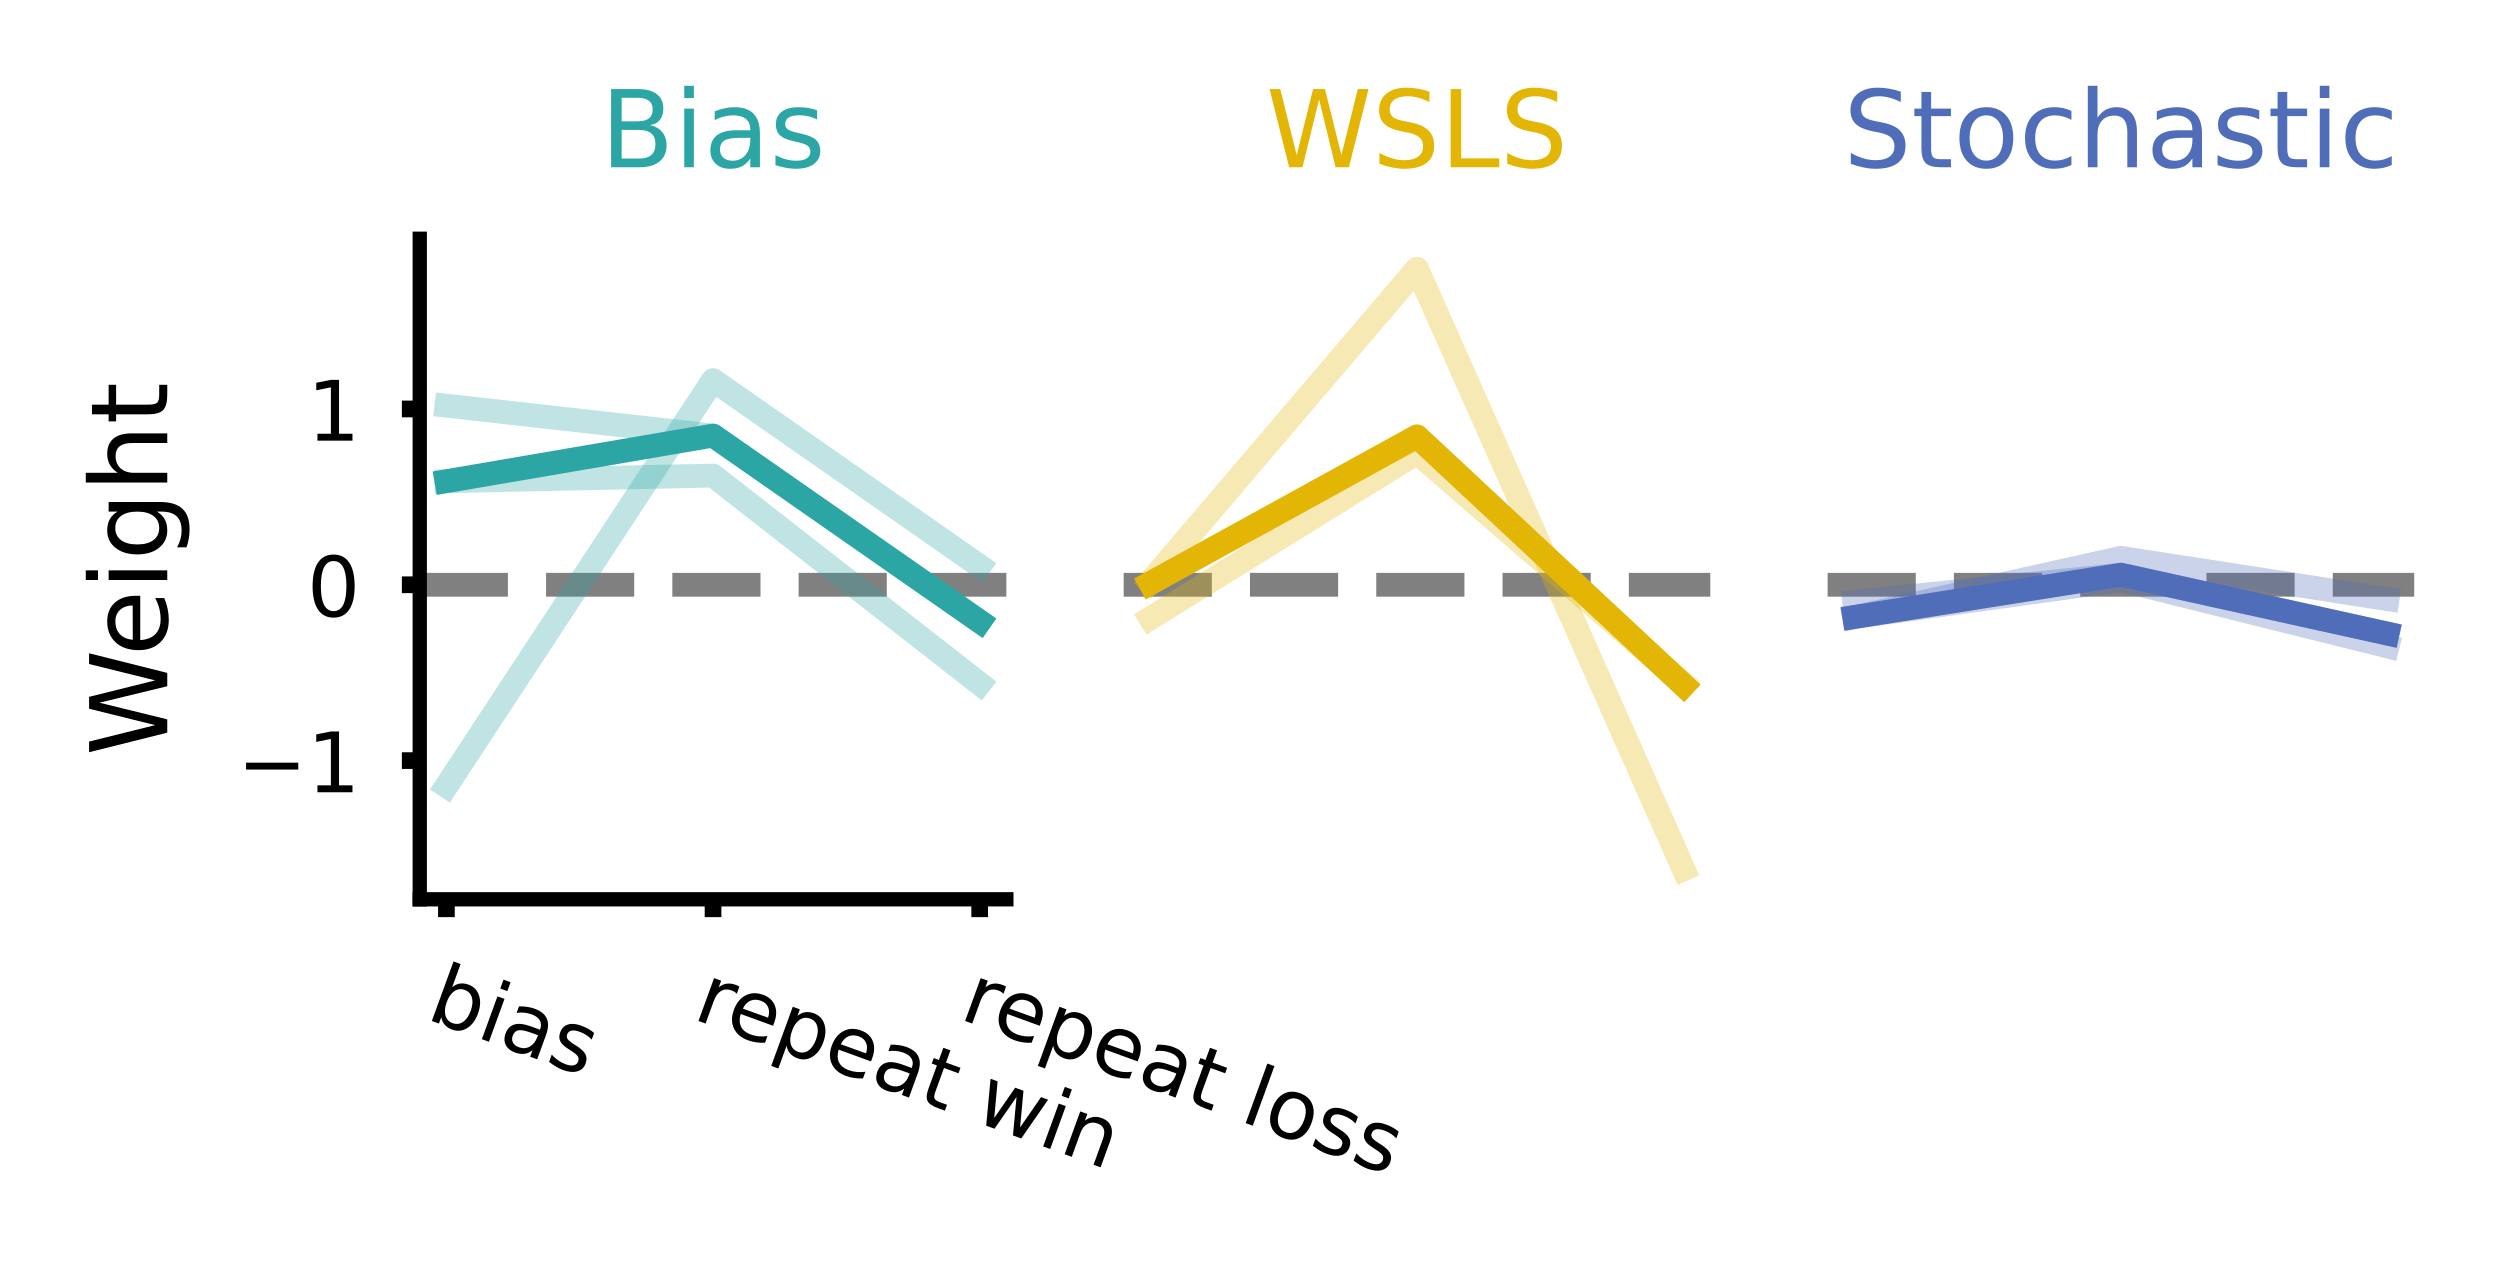
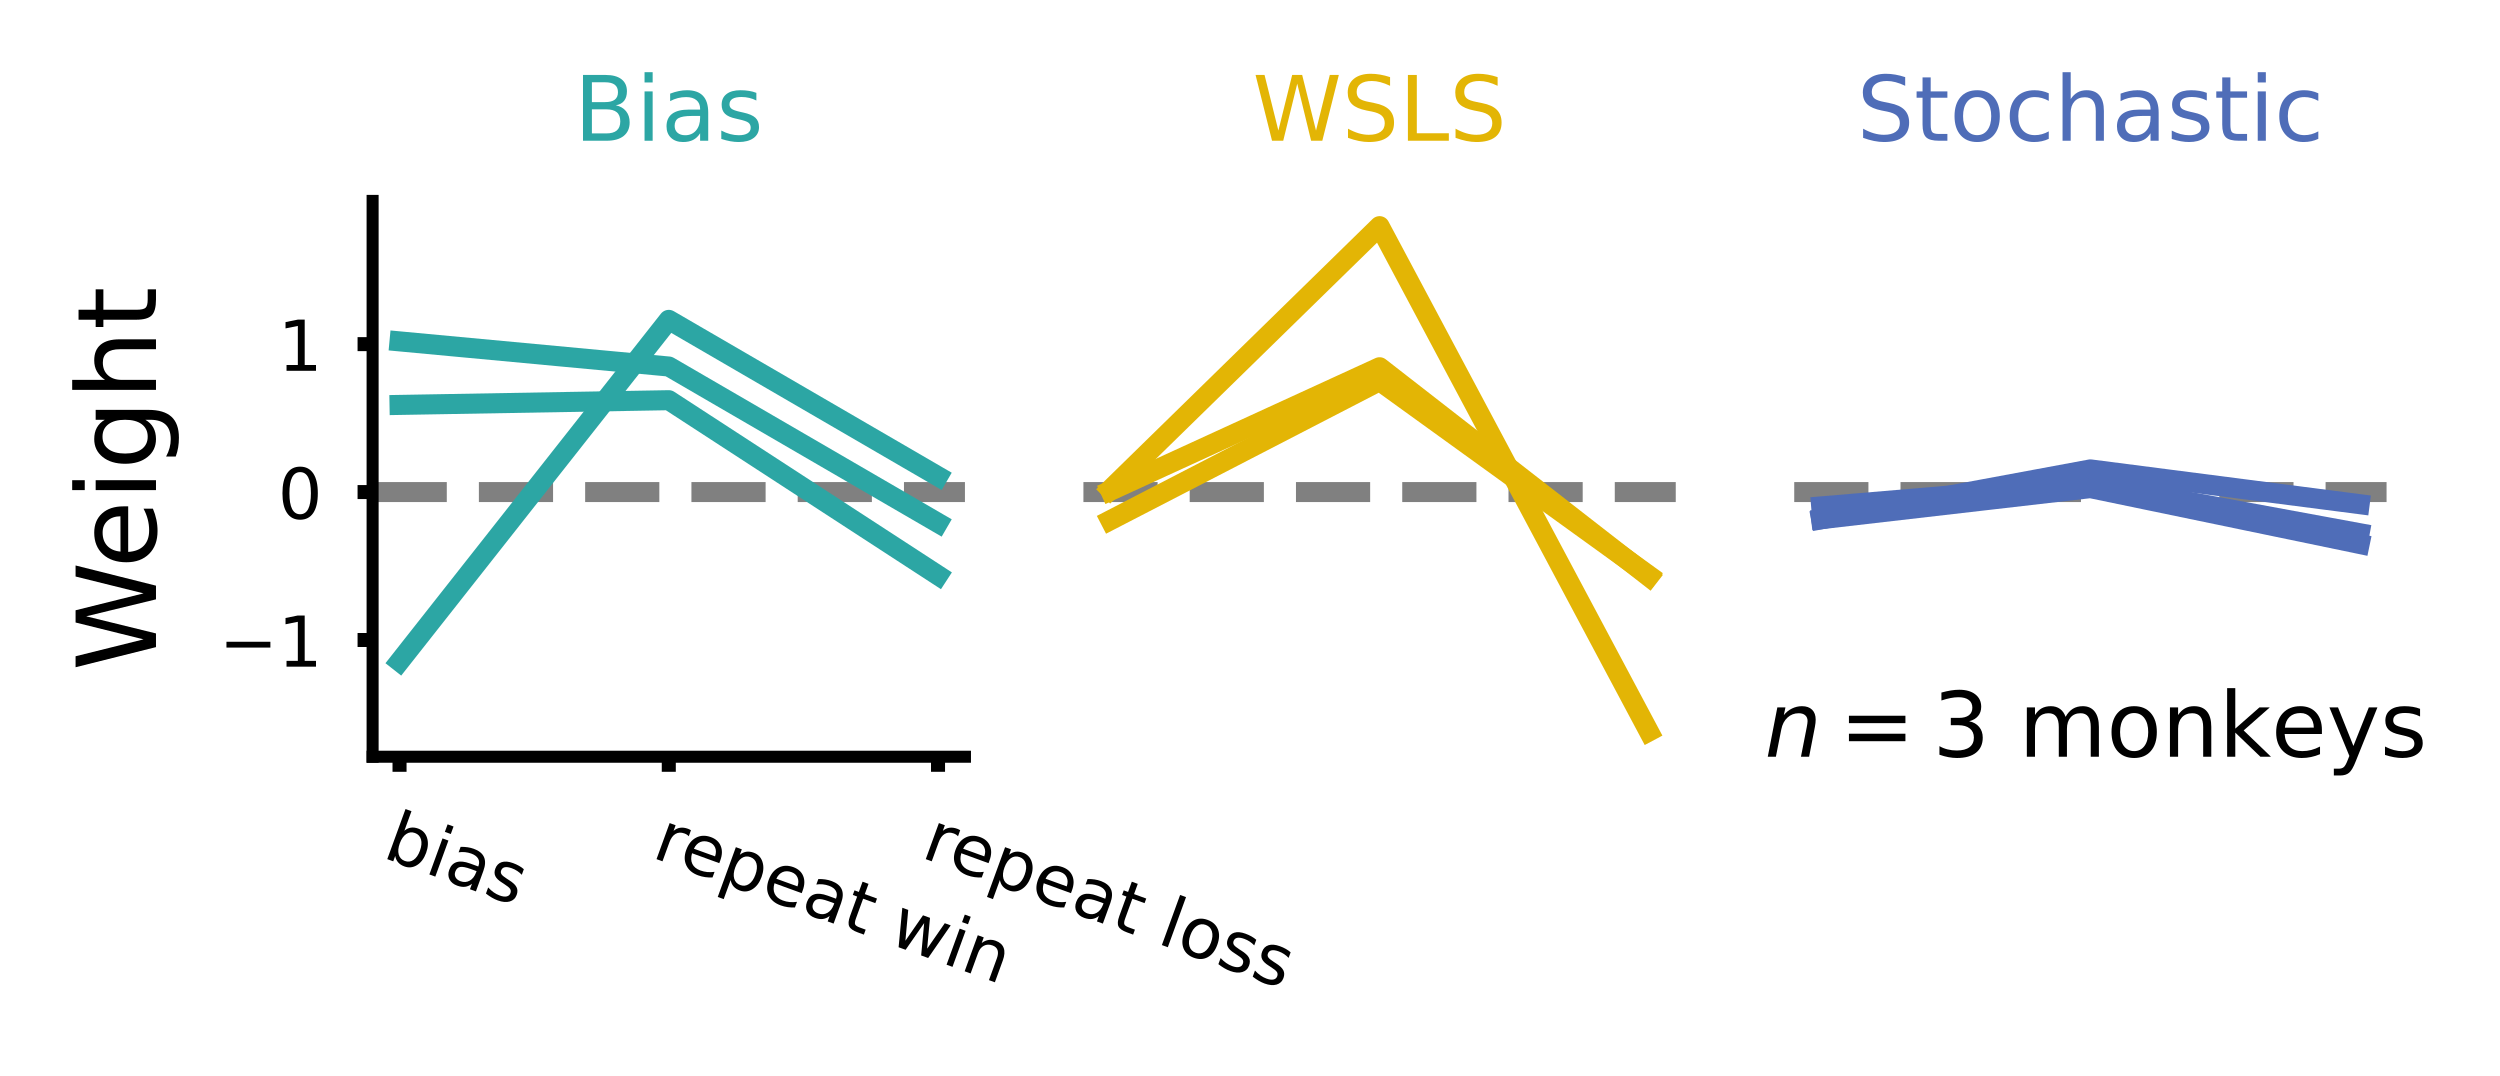
- <svg xmlns="http://www.w3.org/2000/svg" xmlns:xlink="http://www.w3.org/1999/xlink" width="209.83pt" height="107.232pt" viewBox="0 0 209.83 107.232" version="1.1">
+ <svg xmlns="http://www.w3.org/2000/svg" xmlns:xlink="http://www.w3.org/1999/xlink" width="249.359pt" height="107.232pt" viewBox="0 0 249.359 107.232" version="1.1">
  <defs>
    <style type="text/css">*{stroke-linejoin: round; stroke-linecap: butt}</style>
  </defs>
  <g id="figure_1">
    <g id="patch_1">
-       <path d="M 0 107.232  L 209.83 107.232  L 209.83 0  L 0 0  L 0 107.232  z " style="fill: none" />
+       <path d="M 0 107.232  L 249.359 107.232  L 249.359 0  L 0 0  L 0 107.232  z " style="fill: none" />
    </g>
    <g id="axes_1">
      <g id="patch_2">
-         <path d="M 35.23 75.479  L 84.465 75.479  L 84.465 20.039  L 35.23 20.039  L 35.23 75.479  z " style="fill: none" />
+         <path d="M 37.165 75.479  L 96.248 75.479  L 96.248 20.039  L 37.165 20.039  L 37.165 75.479  z " style="fill: none" />
      </g>
      <g id="line2d_1">
-         <path d="M 35.23 49.081  L 84.465 49.081  " clip-path="url(#pc7f7a9b711)" style="fill: none; stroke-dasharray: 7.4,3.2; stroke-dashoffset: 0; stroke: #808080; stroke-width: 2" />
+         <path d="M 37.165 49.081  L 96.248 49.081  " clip-path="url(#pb9bd4efb94)" style="fill: none; stroke-dasharray: 7.4,3.2; stroke-dashoffset: 0; stroke: #808080; stroke-width: 2" />
      </g>
      <g id="matplotlib.axis_1">
        <g id="xtick_1">
          <g id="line2d_2">
            <defs>
-               <path id="m12a136a931" d="M 0 0  L 0 1.5  " style="stroke: #000000; stroke-width: 1.4" />
+               <path id="m112f7db0e7" d="M 0 0  L 0 1.5  " style="stroke: #000000; stroke-width: 1.4" />
            </defs>
            <g>
-               <use xlink:href="#m12a136a931" x="37.468" y="75.479" style="stroke: #000000; stroke-width: 1.4" />
+               <use xlink:href="#m112f7db0e7" x="39.851" y="75.479" style="stroke: #000000; stroke-width: 1.4" />
            </g>
          </g>
          <g id="text_1">
-             <g transform="translate(35.64864 85.47673) rotate(-340) scale(0.07 -0.07)">
+             <g transform="translate(38.03186 85.47673) rotate(-340) scale(0.07 -0.07)">
              <defs>
                <path id="DejaVuSans-62" d="M 3116 1747  Q 3116 2381 2855 2742  Q 2594 3103 2138 3103  Q 1681 3103 1420 2742  Q 1159 2381 1159 1747  Q 1159 1113 1420 752  Q 1681 391 2138 391  Q 2594 391 2855 752  Q 3116 1113 3116 1747  z M 1159 2969  Q 1341 3281 1617 3432  Q 1894 3584 2278 3584  Q 2916 3584 3314 3078  Q 3713 2572 3713 1747  Q 3713 922 3314 415  Q 2916 -91 2278 -91  Q 1894 -91 1617 61  Q 1341 213 1159 525  L 1159 0  L 581 0  L 581 4863  L 1159 4863  L 1159 2969  z " transform="scale(0.015625)" />
                <path id="DejaVuSans-69" d="M 603 3500  L 1178 3500  L 1178 0  L 603 0  L 603 3500  z M 603 4863  L 1178 4863  L 1178 4134  L 603 4134  L 603 4863  z " transform="scale(0.015625)" />
                <path id="DejaVuSans-61" d="M 2194 1759  Q 1497 1759 1228 1600  Q 959 1441 959 1056  Q 959 750 1161 570  Q 1363 391 1709 391  Q 2188 391 2477 730  Q 2766 1069 2766 1631  L 2766 1759  L 2194 1759  z M 3341 1997  L 3341 0  L 2766 0  L 2766 531  Q 2569 213 2275 61  Q 1981 -91 1556 -91  Q 1019 -91 701 211  Q 384 513 384 1019  Q 384 1609 779 1909  Q 1175 2209 1959 2209  L 2766 2209  L 2766 2266  Q 2766 2663 2505 2880  Q 2244 3097 1772 3097  Q 1472 3097 1187 3025  Q 903 2953 641 2809  L 641 3341  Q 956 3463 1253 3523  Q 1550 3584 1831 3584  Q 2591 3584 2966 3190  Q 3341 2797 3341 1997  z " transform="scale(0.015625)" />
                <path id="DejaVuSans-73" d="M 2834 3397  L 2834 2853  Q 2591 2978 2328 3040  Q 2066 3103 1784 3103  Q 1356 3103 1142 2972  Q 928 2841 928 2578  Q 928 2378 1081 2264  Q 1234 2150 1697 2047  L 1894 2003  Q 2506 1872 2764 1633  Q 3022 1394 3022 966  Q 3022 478 2636 193  Q 2250 -91 1575 -91  Q 1294 -91 989 -36  Q 684 19 347 128  L 347 722  Q 666 556 975 473  Q 1284 391 1588 391  Q 1994 391 2212 530  Q 2431 669 2431 922  Q 2431 1156 2273 1281  Q 2116 1406 1581 1522  L 1381 1569  Q 847 1681 609 1914  Q 372 2147 372 2553  Q 372 3047 722 3315  Q 1072 3584 1716 3584  Q 2034 3584 2315 3537  Q 2597 3491 2834 3397  z " transform="scale(0.015625)" />
              </defs>
              <use xlink:href="#DejaVuSans-62" />
              <use xlink:href="#DejaVuSans-69" transform="translate(63.47656 0)" />
              <use xlink:href="#DejaVuSans-61" transform="translate(91.25977 0)" />
              <use xlink:href="#DejaVuSans-73" transform="translate(152.5391 0)" />
            </g>
          </g>
        </g>
        <g id="xtick_2">
          <g id="line2d_3">
            <g>
-               <use xlink:href="#m12a136a931" x="59.847" y="75.479" style="stroke: #000000; stroke-width: 1.4" />
+               <use xlink:href="#m112f7db0e7" x="66.707" y="75.479" style="stroke: #000000; stroke-width: 1.4" />
            </g>
          </g>
          <g id="text_2">
-             <g transform="translate(58.02832 85.47673) rotate(-340) scale(0.07 -0.07)">
+             <g transform="translate(64.88747 85.47673) rotate(-340) scale(0.07 -0.07)">
              <defs>
                <path id="DejaVuSans-72" d="M 2631 2963  Q 2534 3019 2420 3045  Q 2306 3072 2169 3072  Q 1681 3072 1420 2755  Q 1159 2438 1159 1844  L 1159 0  L 581 0  L 581 3500  L 1159 3500  L 1159 2956  Q 1341 3275 1631 3429  Q 1922 3584 2338 3584  Q 2397 3584 2469 3576  Q 2541 3569 2628 3553  L 2631 2963  z " transform="scale(0.015625)" />
                <path id="DejaVuSans-65" d="M 3597 1894  L 3597 1613  L 953 1613  Q 991 1019 1311 708  Q 1631 397 2203 397  Q 2534 397 2845 478  Q 3156 559 3463 722  L 3463 178  Q 3153 47 2828 -22  Q 2503 -91 2169 -91  Q 1331 -91 842 396  Q 353 884 353 1716  Q 353 2575 817 3079  Q 1281 3584 2069 3584  Q 2775 3584 3186 3129  Q 3597 2675 3597 1894  z M 3022 2063  Q 3016 2534 2758 2815  Q 2500 3097 2075 3097  Q 1594 3097 1305 2825  Q 1016 2553 972 2059  L 3022 2063  z " transform="scale(0.015625)" />
                <path id="DejaVuSans-70" d="M 1159 525  L 1159 -1331  L 581 -1331  L 581 3500  L 1159 3500  L 1159 2969  Q 1341 3281 1617 3432  Q 1894 3584 2278 3584  Q 2916 3584 3314 3078  Q 3713 2572 3713 1747  Q 3713 922 3314 415  Q 2916 -91 2278 -91  Q 1894 -91 1617 61  Q 1341 213 1159 525  z M 3116 1747  Q 3116 2381 2855 2742  Q 2594 3103 2138 3103  Q 1681 3103 1420 2742  Q 1159 2381 1159 1747  Q 1159 1113 1420 752  Q 1681 391 2138 391  Q 2594 391 2855 752  Q 3116 1113 3116 1747  z " transform="scale(0.015625)" />
                <path id="DejaVuSans-74" d="M 1172 4494  L 1172 3500  L 2356 3500  L 2356 3053  L 1172 3053  L 1172 1153  Q 1172 725 1289 603  Q 1406 481 1766 481  L 2356 481  L 2356 0  L 1766 0  Q 1100 0 847 248  Q 594 497 594 1153  L 594 3053  L 172 3053  L 172 3500  L 594 3500  L 594 4494  L 1172 4494  z " transform="scale(0.015625)" />
                <path id="DejaVuSans-20" transform="scale(0.015625)" />
                <path id="DejaVuSans-77" d="M 269 3500  L 844 3500  L 1563 769  L 2278 3500  L 2956 3500  L 3675 769  L 4391 3500  L 4966 3500  L 4050 0  L 3372 0  L 2619 2869  L 1863 0  L 1184 0  L 269 3500  z " transform="scale(0.015625)" />
                <path id="DejaVuSans-6e" d="M 3513 2113  L 3513 0  L 2938 0  L 2938 2094  Q 2938 2591 2744 2837  Q 2550 3084 2163 3084  Q 1697 3084 1428 2787  Q 1159 2491 1159 1978  L 1159 0  L 581 0  L 581 3500  L 1159 3500  L 1159 2956  Q 1366 3272 1645 3428  Q 1925 3584 2291 3584  Q 2894 3584 3203 3211  Q 3513 2838 3513 2113  z " transform="scale(0.015625)" />
              </defs>
              <use xlink:href="#DejaVuSans-72" />
              <use xlink:href="#DejaVuSans-65" transform="translate(38.86328 0)" />
              <use xlink:href="#DejaVuSans-70" transform="translate(100.3867 0)" />
              <use xlink:href="#DejaVuSans-65" transform="translate(163.8633 0)" />
              <use xlink:href="#DejaVuSans-61" transform="translate(225.3867 0)" />
              <use xlink:href="#DejaVuSans-74" transform="translate(286.666 0)" />
              <use xlink:href="#DejaVuSans-20" transform="translate(325.875 0)" />
              <use xlink:href="#DejaVuSans-77" transform="translate(357.6621 0)" />
              <use xlink:href="#DejaVuSans-69" transform="translate(439.4492 0)" />
              <use xlink:href="#DejaVuSans-6e" transform="translate(467.2324 0)" />
            </g>
          </g>
        </g>
        <g id="xtick_3">
          <g id="line2d_4">
            <g>
-               <use xlink:href="#m12a136a931" x="82.227" y="75.479" style="stroke: #000000; stroke-width: 1.4" />
+               <use xlink:href="#m112f7db0e7" x="93.562" y="75.479" style="stroke: #000000; stroke-width: 1.4" />
            </g>
          </g>
          <g id="text_3">
-             <g transform="translate(80.408 85.47673) rotate(-340) scale(0.07 -0.07)">
+             <g transform="translate(91.74309 85.47673) rotate(-340) scale(0.07 -0.07)">
              <defs>
                <path id="DejaVuSans-6c" d="M 603 4863  L 1178 4863  L 1178 0  L 603 0  L 603 4863  z " transform="scale(0.015625)" />
                <path id="DejaVuSans-6f" d="M 1959 3097  Q 1497 3097 1228 2736  Q 959 2375 959 1747  Q 959 1119 1226 758  Q 1494 397 1959 397  Q 2419 397 2687 759  Q 2956 1122 2956 1747  Q 2956 2369 2687 2733  Q 2419 3097 1959 3097  z M 1959 3584  Q 2709 3584 3137 3096  Q 3566 2609 3566 1747  Q 3566 888 3137 398  Q 2709 -91 1959 -91  Q 1206 -91 779 398  Q 353 888 353 1747  Q 353 2609 779 3096  Q 1206 3584 1959 3584  z " transform="scale(0.015625)" />
              </defs>
              <use xlink:href="#DejaVuSans-72" />
              <use xlink:href="#DejaVuSans-65" transform="translate(38.86328 0)" />
              <use xlink:href="#DejaVuSans-70" transform="translate(100.3867 0)" />
              <use xlink:href="#DejaVuSans-65" transform="translate(163.8633 0)" />
              <use xlink:href="#DejaVuSans-61" transform="translate(225.3867 0)" />
              <use xlink:href="#DejaVuSans-74" transform="translate(286.666 0)" />
              <use xlink:href="#DejaVuSans-20" transform="translate(325.875 0)" />
              <use xlink:href="#DejaVuSans-6c" transform="translate(357.6621 0)" />
              <use xlink:href="#DejaVuSans-6f" transform="translate(385.4453 0)" />
              <use xlink:href="#DejaVuSans-73" transform="translate(446.627 0)" />
              <use xlink:href="#DejaVuSans-73" transform="translate(498.7266 0)" />
            </g>
          </g>
        </g>
      </g>
      <g id="matplotlib.axis_2">
        <g id="ytick_1">
          <g id="line2d_5">
            <defs>
-               <path id="m312d403766" d="M 0 0  L -1.5 0  " style="stroke: #000000; stroke-width: 1.4" />
+               <path id="mf2cbd2de45" d="M 0 0  L -1.5 0  " style="stroke: #000000; stroke-width: 1.4" />
            </defs>
            <g>
-               <use xlink:href="#m312d403766" x="35.23" y="63.837" style="stroke: #000000; stroke-width: 1.4" />
+               <use xlink:href="#mf2cbd2de45" x="37.165" y="63.837" style="stroke: #000000; stroke-width: 1.4" />
            </g>
          </g>
          <g id="text_4">
-             <g transform="translate(19.91031 66.49649) scale(0.07 -0.07)">
+             <g transform="translate(21.84594 66.49649) scale(0.07 -0.07)">
              <defs>
                <path id="DejaVuSans-2212" d="M 678 2272  L 4684 2272  L 4684 1741  L 678 1741  L 678 2272  z " transform="scale(0.015625)" />
                <path id="DejaVuSans-31" d="M 794 531  L 1825 531  L 1825 4091  L 703 3866  L 703 4441  L 1819 4666  L 2450 4666  L 2450 531  L 3481 531  L 3481 0  L 794 0  L 794 531  z " transform="scale(0.015625)" />
              </defs>
              <use xlink:href="#DejaVuSans-2212" />
              <use xlink:href="#DejaVuSans-31" transform="translate(83.78906 0)" />
            </g>
          </g>
        </g>
        <g id="ytick_2">
          <g id="line2d_6">
            <g>
-               <use xlink:href="#m312d403766" x="35.23" y="49.081" style="stroke: #000000; stroke-width: 1.4" />
+               <use xlink:href="#mf2cbd2de45" x="37.165" y="49.081" style="stroke: #000000; stroke-width: 1.4" />
            </g>
          </g>
          <g id="text_5">
-             <g transform="translate(25.77609 51.74045) scale(0.07 -0.07)">
+             <g transform="translate(27.71172 51.74045) scale(0.07 -0.07)">
              <defs>
                <path id="DejaVuSans-30" d="M 2034 4250  Q 1547 4250 1301 3770  Q 1056 3291 1056 2328  Q 1056 1369 1301 889  Q 1547 409 2034 409  Q 2525 409 2770 889  Q 3016 1369 3016 2328  Q 3016 3291 2770 3770  Q 2525 4250 2034 4250  z M 2034 4750  Q 2819 4750 3233 4129  Q 3647 3509 3647 2328  Q 3647 1150 3233 529  Q 2819 -91 2034 -91  Q 1250 -91 836 529  Q 422 1150 422 2328  Q 422 3509 836 4129  Q 1250 4750 2034 4750  z " transform="scale(0.015625)" />
              </defs>
              <use xlink:href="#DejaVuSans-30" />
            </g>
          </g>
        </g>
        <g id="ytick_3">
          <g id="line2d_7">
            <g>
-               <use xlink:href="#m312d403766" x="35.23" y="34.325" style="stroke: #000000; stroke-width: 1.4" />
+               <use xlink:href="#mf2cbd2de45" x="37.165" y="34.325" style="stroke: #000000; stroke-width: 1.4" />
            </g>
          </g>
          <g id="text_6">
-             <g transform="translate(25.77609 36.9844) scale(0.07 -0.07)">
+             <g transform="translate(27.71172 36.9844) scale(0.07 -0.07)">
              <use xlink:href="#DejaVuSans-31" />
            </g>
          </g>
        </g>
        <g id="text_7">
-           <g transform="translate(14.03859 63.43547) rotate(-90) scale(0.09 -0.09)">
+           <g transform="translate(15.55828 66.91922) rotate(-90) scale(0.11 -0.11)">
            <defs>
              <path id="DejaVuSans-57" d="M 213 4666  L 850 4666  L 1831 722  L 2809 4666  L 3519 4666  L 4500 722  L 5478 4666  L 6119 4666  L 4947 0  L 4153 0  L 3169 4050  L 2175 0  L 1381 0  L 213 4666  z " transform="scale(0.015625)" />
              <path id="DejaVuSans-67" d="M 2906 1791  Q 2906 2416 2648 2759  Q 2391 3103 1925 3103  Q 1463 3103 1205 2759  Q 947 2416 947 1791  Q 947 1169 1205 825  Q 1463 481 1925 481  Q 2391 481 2648 825  Q 2906 1169 2906 1791  z M 3481 434  Q 3481 -459 3084 -895  Q 2688 -1331 1869 -1331  Q 1566 -1331 1297 -1286  Q 1028 -1241 775 -1147  L 775 -588  Q 1028 -725 1275 -790  Q 1522 -856 1778 -856  Q 2344 -856 2625 -561  Q 2906 -266 2906 331  L 2906 616  Q 2728 306 2450 153  Q 2172 0 1784 0  Q 1141 0 747 490  Q 353 981 353 1791  Q 353 2603 747 3093  Q 1141 3584 1784 3584  Q 2172 3584 2450 3431  Q 2728 3278 2906 2969  L 2906 3500  L 3481 3500  L 3481 434  z " transform="scale(0.015625)" />
              <path id="DejaVuSans-68" d="M 3513 2113  L 3513 0  L 2938 0  L 2938 2094  Q 2938 2591 2744 2837  Q 2550 3084 2163 3084  Q 1697 3084 1428 2787  Q 1159 2491 1159 1978  L 1159 0  L 581 0  L 581 4863  L 1159 4863  L 1159 2956  Q 1366 3272 1645 3428  Q 1925 3584 2291 3584  Q 2894 3584 3203 3211  Q 3513 2838 3513 2113  z " transform="scale(0.015625)" />
            </defs>
            <use xlink:href="#DejaVuSans-57" />
            <use xlink:href="#DejaVuSans-65" transform="translate(93.00195 0)" />
            <use xlink:href="#DejaVuSans-69" transform="translate(154.5254 0)" />
            <use xlink:href="#DejaVuSans-67" transform="translate(182.3086 0)" />
            <use xlink:href="#DejaVuSans-68" transform="translate(245.7852 0)" />
            <use xlink:href="#DejaVuSans-74" transform="translate(309.1641 0)" />
          </g>
        </g>
      </g>
      <g id="line2d_8">
-         <path d="M 37.468 40.388  L 59.847 39.917  L 82.227 57.386  " clip-path="url(#pc7f7a9b711)" style="fill: none; stroke: #2ca6a4; stroke-opacity: 0.3; stroke-width: 2; stroke-linecap: square" />
+         <path d="M 39.851 40.388  L 66.707 39.917  L 93.562 57.386  " clip-path="url(#pb9bd4efb94)" style="fill: none; stroke: #2ca6a4; stroke-width: 2; stroke-linecap: square" />
      </g>
      <g id="line2d_9">
-         <path d="M 37.468 34.05  L 59.847 36.558  L 82.227 52.161  " clip-path="url(#pc7f7a9b711)" style="fill: none; stroke: #2ca6a4; stroke-opacity: 0.3; stroke-width: 2; stroke-linecap: square" />
+         <path d="M 39.851 34.05  L 66.707 36.558  L 93.562 52.161  " clip-path="url(#pb9bd4efb94)" style="fill: none; stroke: #2ca6a4; stroke-width: 2; stroke-linecap: square" />
      </g>
      <g id="line2d_10">
-         <path d="M 37.468 65.983  L 59.847 31.906  L 82.227 47.512  " clip-path="url(#pc7f7a9b711)" style="fill: none; stroke: #2ca6a4; stroke-opacity: 0.3; stroke-width: 2; stroke-linecap: square" />
-       </g>
-       <g id="line2d_11">
-         <path d="M 37.468 40.388  L 59.847 36.558  L 82.227 52.161  " clip-path="url(#pc7f7a9b711)" style="fill: none; stroke: #2ca6a4; stroke-width: 2; stroke-linecap: square" />
+         <path d="M 39.851 65.983  L 66.707 31.906  L 93.562 47.512  " clip-path="url(#pb9bd4efb94)" style="fill: none; stroke: #2ca6a4; stroke-width: 2; stroke-linecap: square" />
      </g>
      <g id="patch_3">
-         <path d="M 35.23 75.479  L 35.23 20.039  " style="fill: none; stroke: #000000; stroke-width: 1.2; stroke-linejoin: miter; stroke-linecap: square" />
+         <path d="M 37.165 75.479  L 37.165 20.039  " style="fill: none; stroke: #000000; stroke-width: 1.2; stroke-linejoin: miter; stroke-linecap: square" />
      </g>
      <g id="patch_4">
-         <path d="M 35.23 75.479  L 84.465 75.479  " style="fill: none; stroke: #000000; stroke-width: 1.2; stroke-linejoin: miter; stroke-linecap: square" />
+         <path d="M 37.165 75.479  L 96.248 75.479  " style="fill: none; stroke: #000000; stroke-width: 1.2; stroke-linejoin: miter; stroke-linecap: square" />
      </g>
      <g id="text_8">
-         <g style="fill: #2ca6a4" transform="translate(50.40804 14.03859) scale(0.09 -0.09)">
+         <g style="fill: #2ca6a4" transform="translate(57.26719 14.03859) scale(0.09 -0.09)">
          <defs>
            <path id="DejaVuSans-42" d="M 1259 2228  L 1259 519  L 2272 519  Q 2781 519 3026 730  Q 3272 941 3272 1375  Q 3272 1813 3026 2020  Q 2781 2228 2272 2228  L 1259 2228  z M 1259 4147  L 1259 2741  L 2194 2741  Q 2656 2741 2882 2914  Q 3109 3088 3109 3444  Q 3109 3797 2882 3972  Q 2656 4147 2194 4147  L 1259 4147  z M 628 4666  L 2241 4666  Q 2963 4666 3353 4366  Q 3744 4066 3744 3513  Q 3744 3084 3544 2831  Q 3344 2578 2956 2516  Q 3422 2416 3680 2098  Q 3938 1781 3938 1306  Q 3938 681 3513 340  Q 3088 0 2303 0  L 628 0  L 628 4666  z " transform="scale(0.015625)" />
          </defs>
          <use xlink:href="#DejaVuSans-42" />
          <use xlink:href="#DejaVuSans-69" transform="translate(68.60352 0)" />
          <use xlink:href="#DejaVuSans-61" transform="translate(96.38672 0)" />
          <use xlink:href="#DejaVuSans-73" transform="translate(157.666 0)" />
        </g>
      </g>
    </g>
    <g id="axes_2">
+       <g id="line2d_11">
+         <path d="M 108.064 49.081  L 167.147 49.081  " clip-path="url(#p5b3a8ce4ce)" style="fill: none; stroke-dasharray: 7.4,3.2; stroke-dashoffset: 0; stroke: #808080; stroke-width: 2" />
+       </g>
      <g id="line2d_12">
-         <path d="M 94.312 49.081  L 143.547 49.081  " clip-path="url(#p0f68e36dcc)" style="fill: none; stroke-dasharray: 7.4,3.2; stroke-dashoffset: 0; stroke: #808080; stroke-width: 2" />
+         <path d="M 110.75 51.887  L 137.605 38.005  L 164.461 57.394  " clip-path="url(#p5b3a8ce4ce)" style="fill: none; stroke: #e3b505; stroke-width: 2; stroke-linecap: square" />
      </g>
      <g id="line2d_13">
-         <path d="M 96.55 51.887  L 118.93 38.005  L 141.31 57.394  " clip-path="url(#p0f68e36dcc)" style="fill: none; stroke: #e3b505; stroke-opacity: 0.3; stroke-width: 2; stroke-linecap: square" />
+         <path d="M 110.75 48.814  L 137.605 22.559  L 164.461 72.959  " clip-path="url(#p5b3a8ce4ce)" style="fill: none; stroke: #e3b505; stroke-width: 2; stroke-linecap: square" />
      </g>
      <g id="line2d_14">
-         <path d="M 96.55 48.814  L 118.93 22.559  L 141.31 72.959  " clip-path="url(#p0f68e36dcc)" style="fill: none; stroke: #e3b505; stroke-opacity: 0.3; stroke-width: 2; stroke-linecap: square" />
-       </g>
-       <g id="line2d_15">
-         <path d="M 96.55 48.949  L 118.93 36.63  L 141.31 57.518  " clip-path="url(#p0f68e36dcc)" style="fill: none; stroke: #e3b505; stroke-opacity: 0.3; stroke-width: 2; stroke-linecap: square" />
-       </g>
-       <g id="line2d_16">
-         <path d="M 96.55 48.949  L 118.93 36.63  L 141.31 57.518  " clip-path="url(#p0f68e36dcc)" style="fill: none; stroke: #e3b505; stroke-width: 2; stroke-linecap: square" />
+         <path d="M 110.75 48.949  L 137.605 36.63  L 164.461 57.518  " clip-path="url(#p5b3a8ce4ce)" style="fill: none; stroke: #e3b505; stroke-width: 2; stroke-linecap: square" />
      </g>
      <g id="text_9">
-         <g style="fill: #e3b505" transform="translate(106.2595 14.03859) scale(0.09 -0.09)">
+         <g style="fill: #e3b505" transform="translate(124.9352 14.03859) scale(0.09 -0.09)">
          <defs>
            <path id="DejaVuSans-53" d="M 3425 4513  L 3425 3897  Q 3066 4069 2747 4153  Q 2428 4238 2131 4238  Q 1616 4238 1336 4038  Q 1056 3838 1056 3469  Q 1056 3159 1242 3001  Q 1428 2844 1947 2747  L 2328 2669  Q 3034 2534 3370 2195  Q 3706 1856 3706 1288  Q 3706 609 3251 259  Q 2797 -91 1919 -91  Q 1588 -91 1214 -16  Q 841 59 441 206  L 441 856  Q 825 641 1194 531  Q 1563 422 1919 422  Q 2459 422 2753 634  Q 3047 847 3047 1241  Q 3047 1584 2836 1778  Q 2625 1972 2144 2069  L 1759 2144  Q 1053 2284 737 2584  Q 422 2884 422 3419  Q 422 4038 858 4394  Q 1294 4750 2059 4750  Q 2388 4750 2728 4690  Q 3069 4631 3425 4513  z " transform="scale(0.015625)" />
            <path id="DejaVuSans-4c" d="M 628 4666  L 1259 4666  L 1259 531  L 3531 531  L 3531 0  L 628 0  L 628 4666  z " transform="scale(0.015625)" />
          </defs>
          <use xlink:href="#DejaVuSans-57" />
          <use xlink:href="#DejaVuSans-53" transform="translate(98.87695 0)" />
          <use xlink:href="#DejaVuSans-4c" transform="translate(162.3535 0)" />
          <use xlink:href="#DejaVuSans-53" transform="translate(218.0664 0)" />
        </g>
      </g>
    </g>
    <g id="axes_3">
+       <g id="line2d_15">
+         <path d="M 178.963 49.081  L 238.045 49.081  " clip-path="url(#p9860912573)" style="fill: none; stroke-dasharray: 7.4,3.2; stroke-dashoffset: 0; stroke: #808080; stroke-width: 2" />
+       </g>
+       <g id="line2d_16">
+         <path d="M 181.649 51.799  L 208.504 46.82  L 235.36 50.287  " clip-path="url(#p9860912573)" style="fill: none; stroke: #4f6db8; stroke-width: 2; stroke-linecap: square" />
+       </g>
      <g id="line2d_17">
-         <path d="M 153.395 49.081  L 202.63 49.081  " clip-path="url(#p2f46e01a31)" style="fill: none; stroke-dasharray: 7.4,3.2; stroke-dashoffset: 0; stroke: #808080; stroke-width: 2" />
+         <path d="M 181.649 50.51  L 208.504 48.237  L 235.36 53.182  " clip-path="url(#p9860912573)" style="fill: none; stroke: #4f6db8; stroke-width: 2; stroke-linecap: square" />
      </g>
      <g id="line2d_18">
-         <path d="M 155.633 51.799  L 178.012 46.82  L 200.392 50.287  " clip-path="url(#p2f46e01a31)" style="fill: none; stroke: #4f6db8; stroke-opacity: 0.3; stroke-width: 2; stroke-linecap: square" />
-       </g>
-       <g id="line2d_19">
-         <path d="M 155.633 50.51  L 178.012 48.237  L 200.392 53.182  " clip-path="url(#p2f46e01a31)" style="fill: none; stroke: #4f6db8; stroke-opacity: 0.3; stroke-width: 2; stroke-linecap: square" />
-       </g>
-       <g id="line2d_20">
-         <path d="M 155.633 51.788  L 178.012 48.687  L 200.392 54.257  " clip-path="url(#p2f46e01a31)" style="fill: none; stroke: #4f6db8; stroke-opacity: 0.3; stroke-width: 2; stroke-linecap: square" />
-       </g>
-       <g id="line2d_21">
-         <path d="M 155.633 51.788  L 178.012 48.237  L 200.392 53.182  " clip-path="url(#p2f46e01a31)" style="fill: none; stroke: #4f6db8; stroke-width: 2; stroke-linecap: square" />
+         <path d="M 181.649 51.788  L 208.504 48.687  L 235.36 54.257  " clip-path="url(#p9860912573)" style="fill: none; stroke: #4f6db8; stroke-width: 2; stroke-linecap: square" />
      </g>
      <g id="text_10">
-         <g style="fill: #4f6db8" transform="translate(154.7212 14.03859) scale(0.09 -0.09)">
+         <g transform="translate(176.009 75.47859) scale(0.09 -0.09)">
+           <defs>
+             <path id="DejaVuSans-Oblique-6e" d="M 3566 2113  L 3156 0  L 2578 0  L 2988 2091  Q 3016 2238 3031 2350  Q 3047 2463 3047 2528  Q 3047 2791 2881 2937  Q 2716 3084 2419 3084  Q 1956 3084 1622 2776  Q 1288 2469 1184 1941  L 800 0  L 225 0  L 903 3500  L 1478 3500  L 1363 2950  Q 1603 3253 1940 3418  Q 2278 3584 2650 3584  Q 3113 3584 3367 3334  Q 3622 3084 3622 2631  Q 3622 2519 3608 2391  Q 3594 2263 3566 2113  z " transform="scale(0.015625)" />
+             <path id="DejaVuSans-3d" d="M 678 2906  L 4684 2906  L 4684 2381  L 678 2381  L 678 2906  z M 678 1631  L 4684 1631  L 4684 1100  L 678 1100  L 678 1631  z " transform="scale(0.015625)" />
+             <path id="DejaVuSans-33" d="M 2597 2516  Q 3050 2419 3304 2112  Q 3559 1806 3559 1356  Q 3559 666 3084 287  Q 2609 -91 1734 -91  Q 1441 -91 1130 -33  Q 819 25 488 141  L 488 750  Q 750 597 1062 519  Q 1375 441 1716 441  Q 2309 441 2620 675  Q 2931 909 2931 1356  Q 2931 1769 2642 2001  Q 2353 2234 1838 2234  L 1294 2234  L 1294 2753  L 1863 2753  Q 2328 2753 2575 2939  Q 2822 3125 2822 3475  Q 2822 3834 2567 4026  Q 2313 4219 1838 4219  Q 1578 4219 1281 4162  Q 984 4106 628 3988  L 628 4550  Q 988 4650 1302 4700  Q 1616 4750 1894 4750  Q 2613 4750 3031 4423  Q 3450 4097 3450 3541  Q 3450 3153 3228 2886  Q 3006 2619 2597 2516  z " transform="scale(0.015625)" />
+             <path id="DejaVuSans-6d" d="M 3328 2828  Q 3544 3216 3844 3400  Q 4144 3584 4550 3584  Q 5097 3584 5394 3201  Q 5691 2819 5691 2113  L 5691 0  L 5113 0  L 5113 2094  Q 5113 2597 4934 2840  Q 4756 3084 4391 3084  Q 3944 3084 3684 2787  Q 3425 2491 3425 1978  L 3425 0  L 2847 0  L 2847 2094  Q 2847 2600 2669 2842  Q 2491 3084 2119 3084  Q 1678 3084 1418 2786  Q 1159 2488 1159 1978  L 1159 0  L 581 0  L 581 3500  L 1159 3500  L 1159 2956  Q 1356 3278 1631 3431  Q 1906 3584 2284 3584  Q 2666 3584 2933 3390  Q 3200 3197 3328 2828  z " transform="scale(0.015625)" />
+             <path id="DejaVuSans-6b" d="M 581 4863  L 1159 4863  L 1159 1991  L 2875 3500  L 3609 3500  L 1753 1863  L 3688 0  L 2938 0  L 1159 1709  L 1159 0  L 581 0  L 581 4863  z " transform="scale(0.015625)" />
+             <path id="DejaVuSans-79" d="M 2059 -325  Q 1816 -950 1584 -1140  Q 1353 -1331 966 -1331  L 506 -1331  L 506 -850  L 844 -850  Q 1081 -850 1212 -737  Q 1344 -625 1503 -206  L 1606 56  L 191 3500  L 800 3500  L 1894 763  L 2988 3500  L 3597 3500  L 2059 -325  z " transform="scale(0.015625)" />
+           </defs>
+           <use xlink:href="#DejaVuSans-Oblique-6e" transform="translate(0 0.015625)" />
+           <use xlink:href="#DejaVuSans-3d" transform="translate(82.86133 0.015625)" />
+           <use xlink:href="#DejaVuSans-33" transform="translate(186.1328 0.015625)" />
+           <use xlink:href="#DejaVuSans-20" transform="translate(249.7559 0.015625)" />
+           <use xlink:href="#DejaVuSans-6d" transform="translate(281.543 0.015625)" />
+           <use xlink:href="#DejaVuSans-6f" transform="translate(378.9551 0.015625)" />
+           <use xlink:href="#DejaVuSans-6e" transform="translate(440.1367 0.015625)" />
+           <use xlink:href="#DejaVuSans-6b" transform="translate(503.5156 0.015625)" />
+           <use xlink:href="#DejaVuSans-65" transform="translate(561.4258 0.015625)" />
+           <use xlink:href="#DejaVuSans-79" transform="translate(622.9492 0.015625)" />
+           <use xlink:href="#DejaVuSans-73" transform="translate(682.1289 0.015625)" />
+         </g>
+       </g>
+       <g id="text_11">
+         <g style="fill: #4f6db8" transform="translate(185.2133 14.03859) scale(0.09 -0.09)">
          <defs>
            <path id="DejaVuSans-63" d="M 3122 3366  L 3122 2828  Q 2878 2963 2633 3030  Q 2388 3097 2138 3097  Q 1578 3097 1268 2742  Q 959 2388 959 1747  Q 959 1106 1268 751  Q 1578 397 2138 397  Q 2388 397 2633 464  Q 2878 531 3122 666  L 3122 134  Q 2881 22 2623 -34  Q 2366 -91 2075 -91  Q 1284 -91 818 406  Q 353 903 353 1747  Q 353 2603 823 3093  Q 1294 3584 2113 3584  Q 2378 3584 2631 3529  Q 2884 3475 3122 3366  z " transform="scale(0.015625)" />
          </defs>
          <use xlink:href="#DejaVuSans-53" />
          <use xlink:href="#DejaVuSans-74" transform="translate(63.47656 0)" />
          <use xlink:href="#DejaVuSans-6f" transform="translate(102.6855 0)" />
          <use xlink:href="#DejaVuSans-63" transform="translate(163.8672 0)" />
          <use xlink:href="#DejaVuSans-68" transform="translate(218.8477 0)" />
          <use xlink:href="#DejaVuSans-61" transform="translate(282.2266 0)" />
          <use xlink:href="#DejaVuSans-73" transform="translate(343.5059 0)" />
          <use xlink:href="#DejaVuSans-74" transform="translate(395.6055 0)" />
          <use xlink:href="#DejaVuSans-69" transform="translate(434.8145 0)" />
          <use xlink:href="#DejaVuSans-63" transform="translate(462.5977 0)" />
        </g>
      </g>
    </g>
  </g>
  <defs>
-     <clipPath id="pc7f7a9b711">
-       <rect x="35.23" y="20.039" width="49.235" height="55.44" />
+     <clipPath id="pb9bd4efb94">
+       <rect x="37.165" y="20.039" width="59.082" height="55.44" />
    </clipPath>
-     <clipPath id="p0f68e36dcc">
-       <rect x="94.312" y="20.039" width="49.235" height="55.44" />
+     <clipPath id="p5b3a8ce4ce">
+       <rect x="108.064" y="20.039" width="59.082" height="55.44" />
    </clipPath>
-     <clipPath id="p2f46e01a31">
-       <rect x="153.395" y="20.039" width="49.235" height="55.44" />
+     <clipPath id="p9860912573">
+       <rect x="178.963" y="20.039" width="59.082" height="55.44" />
    </clipPath>
  </defs>
</svg>
